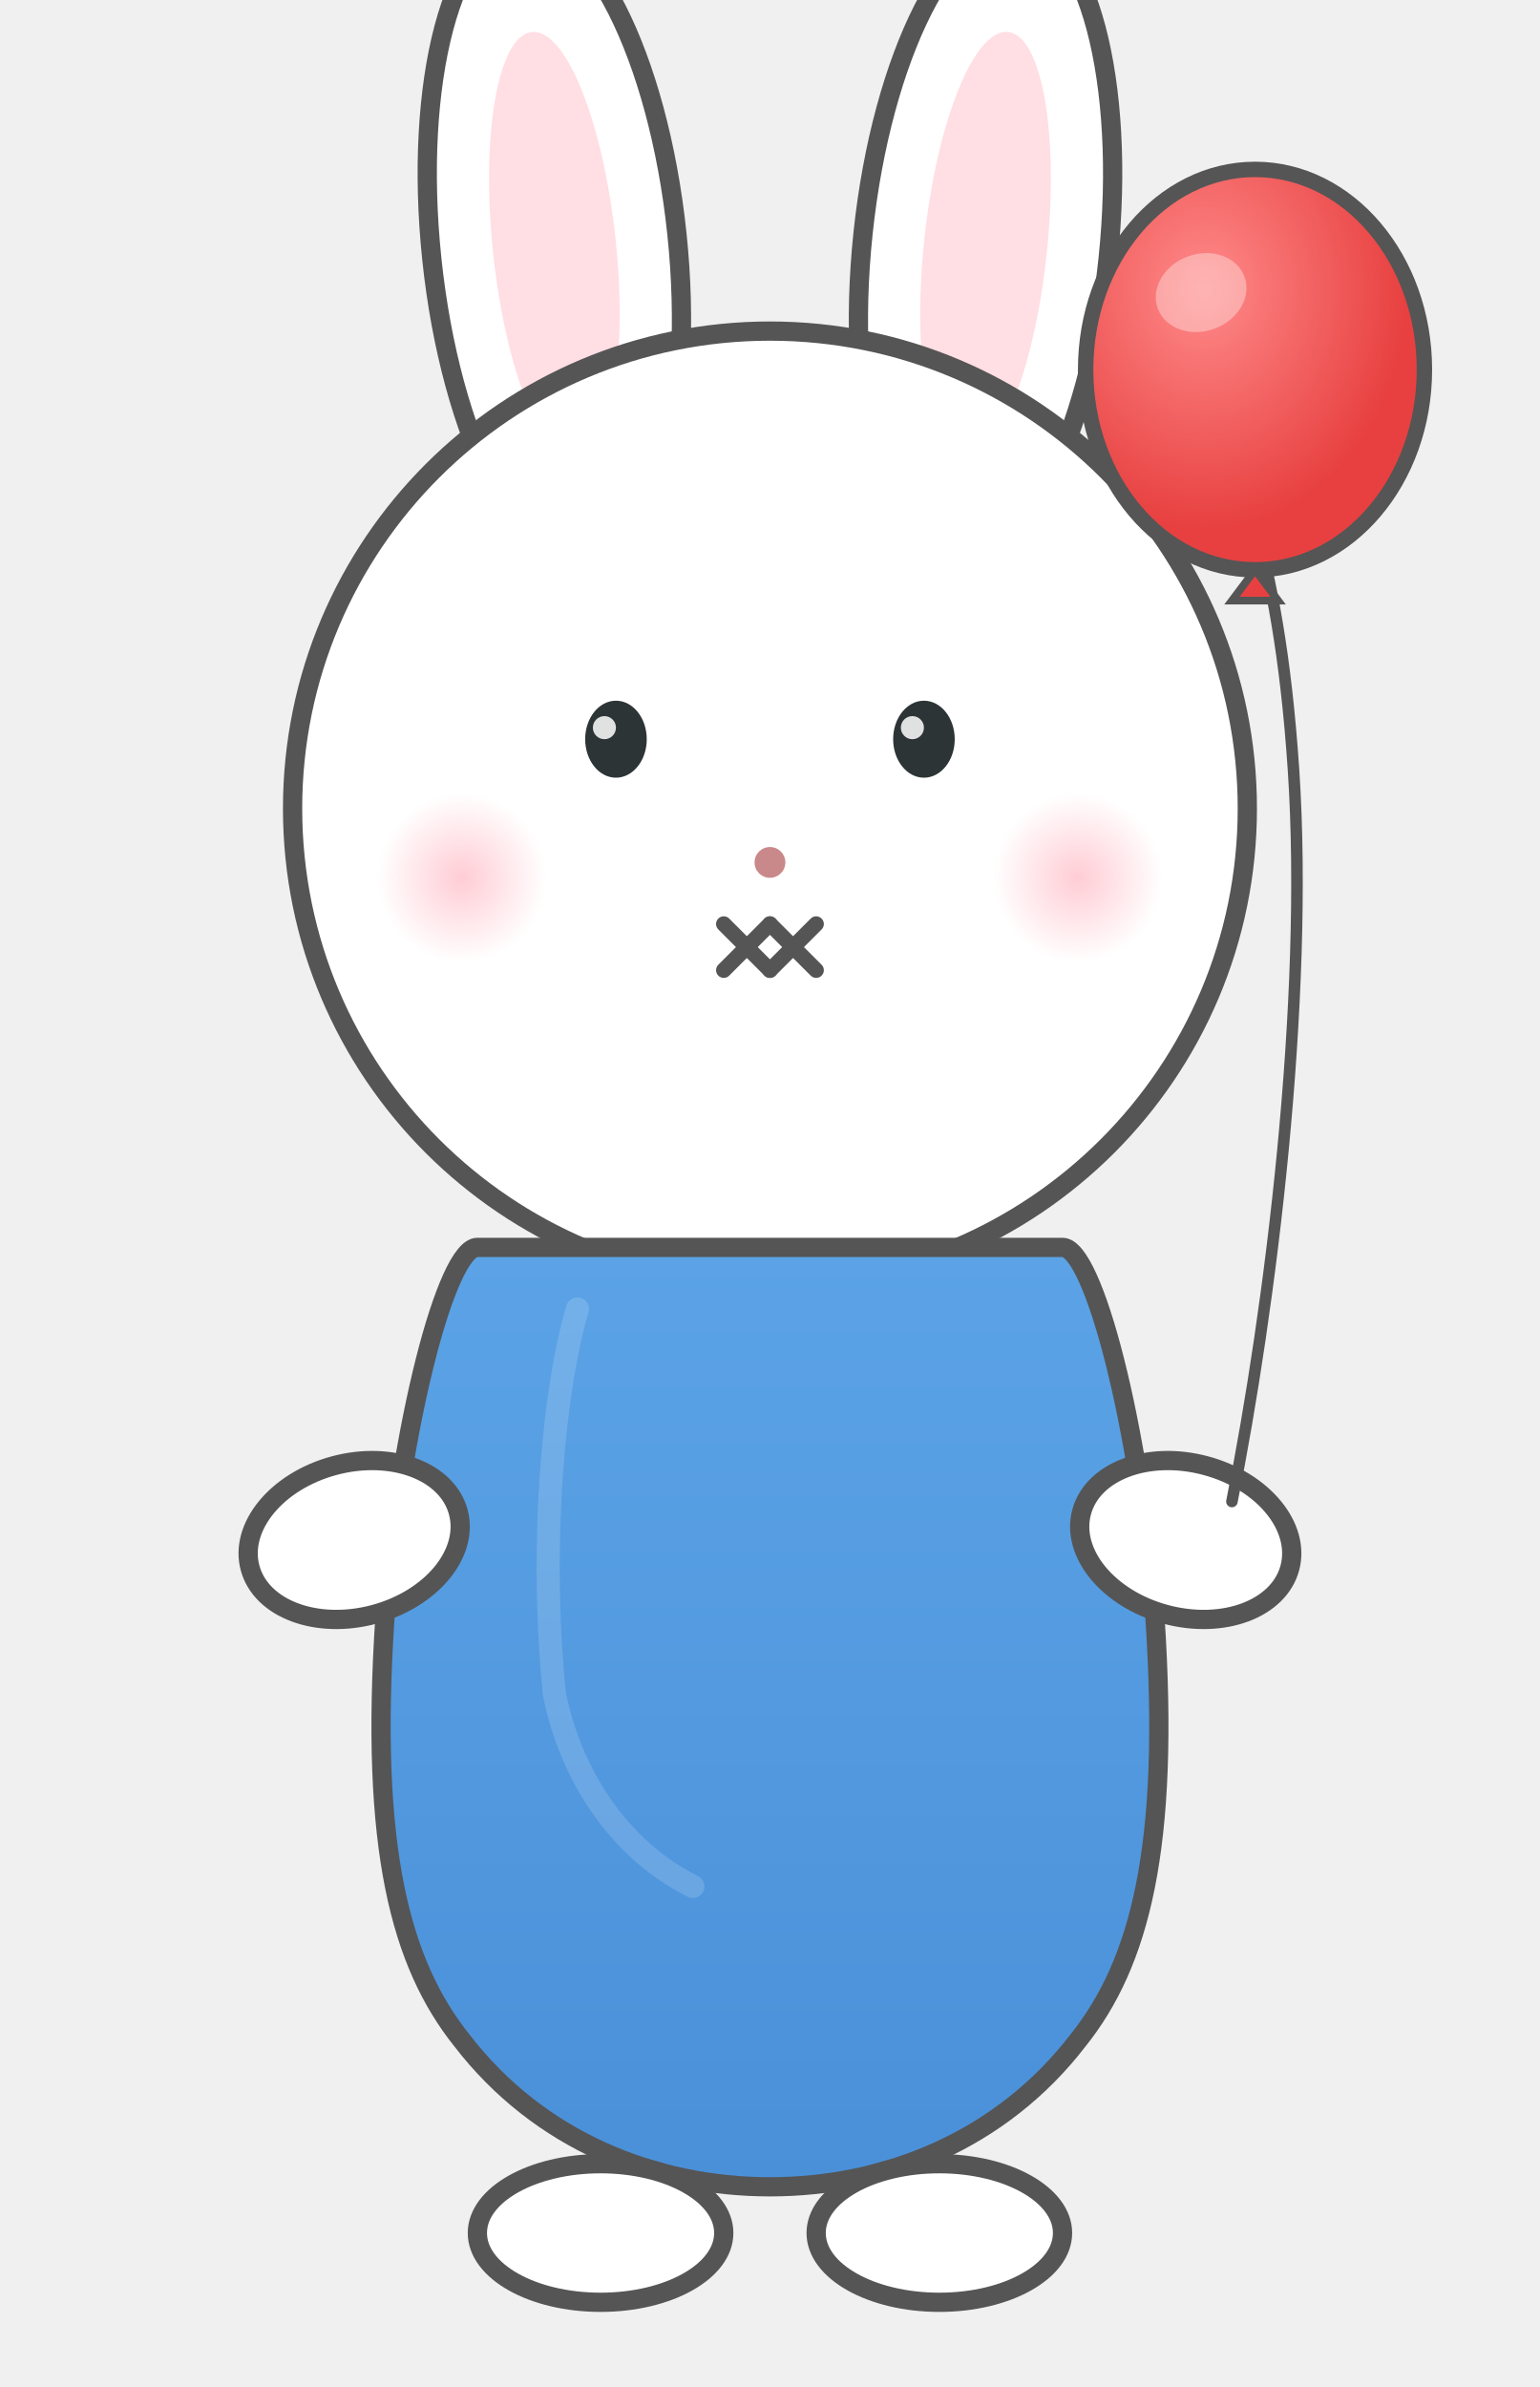
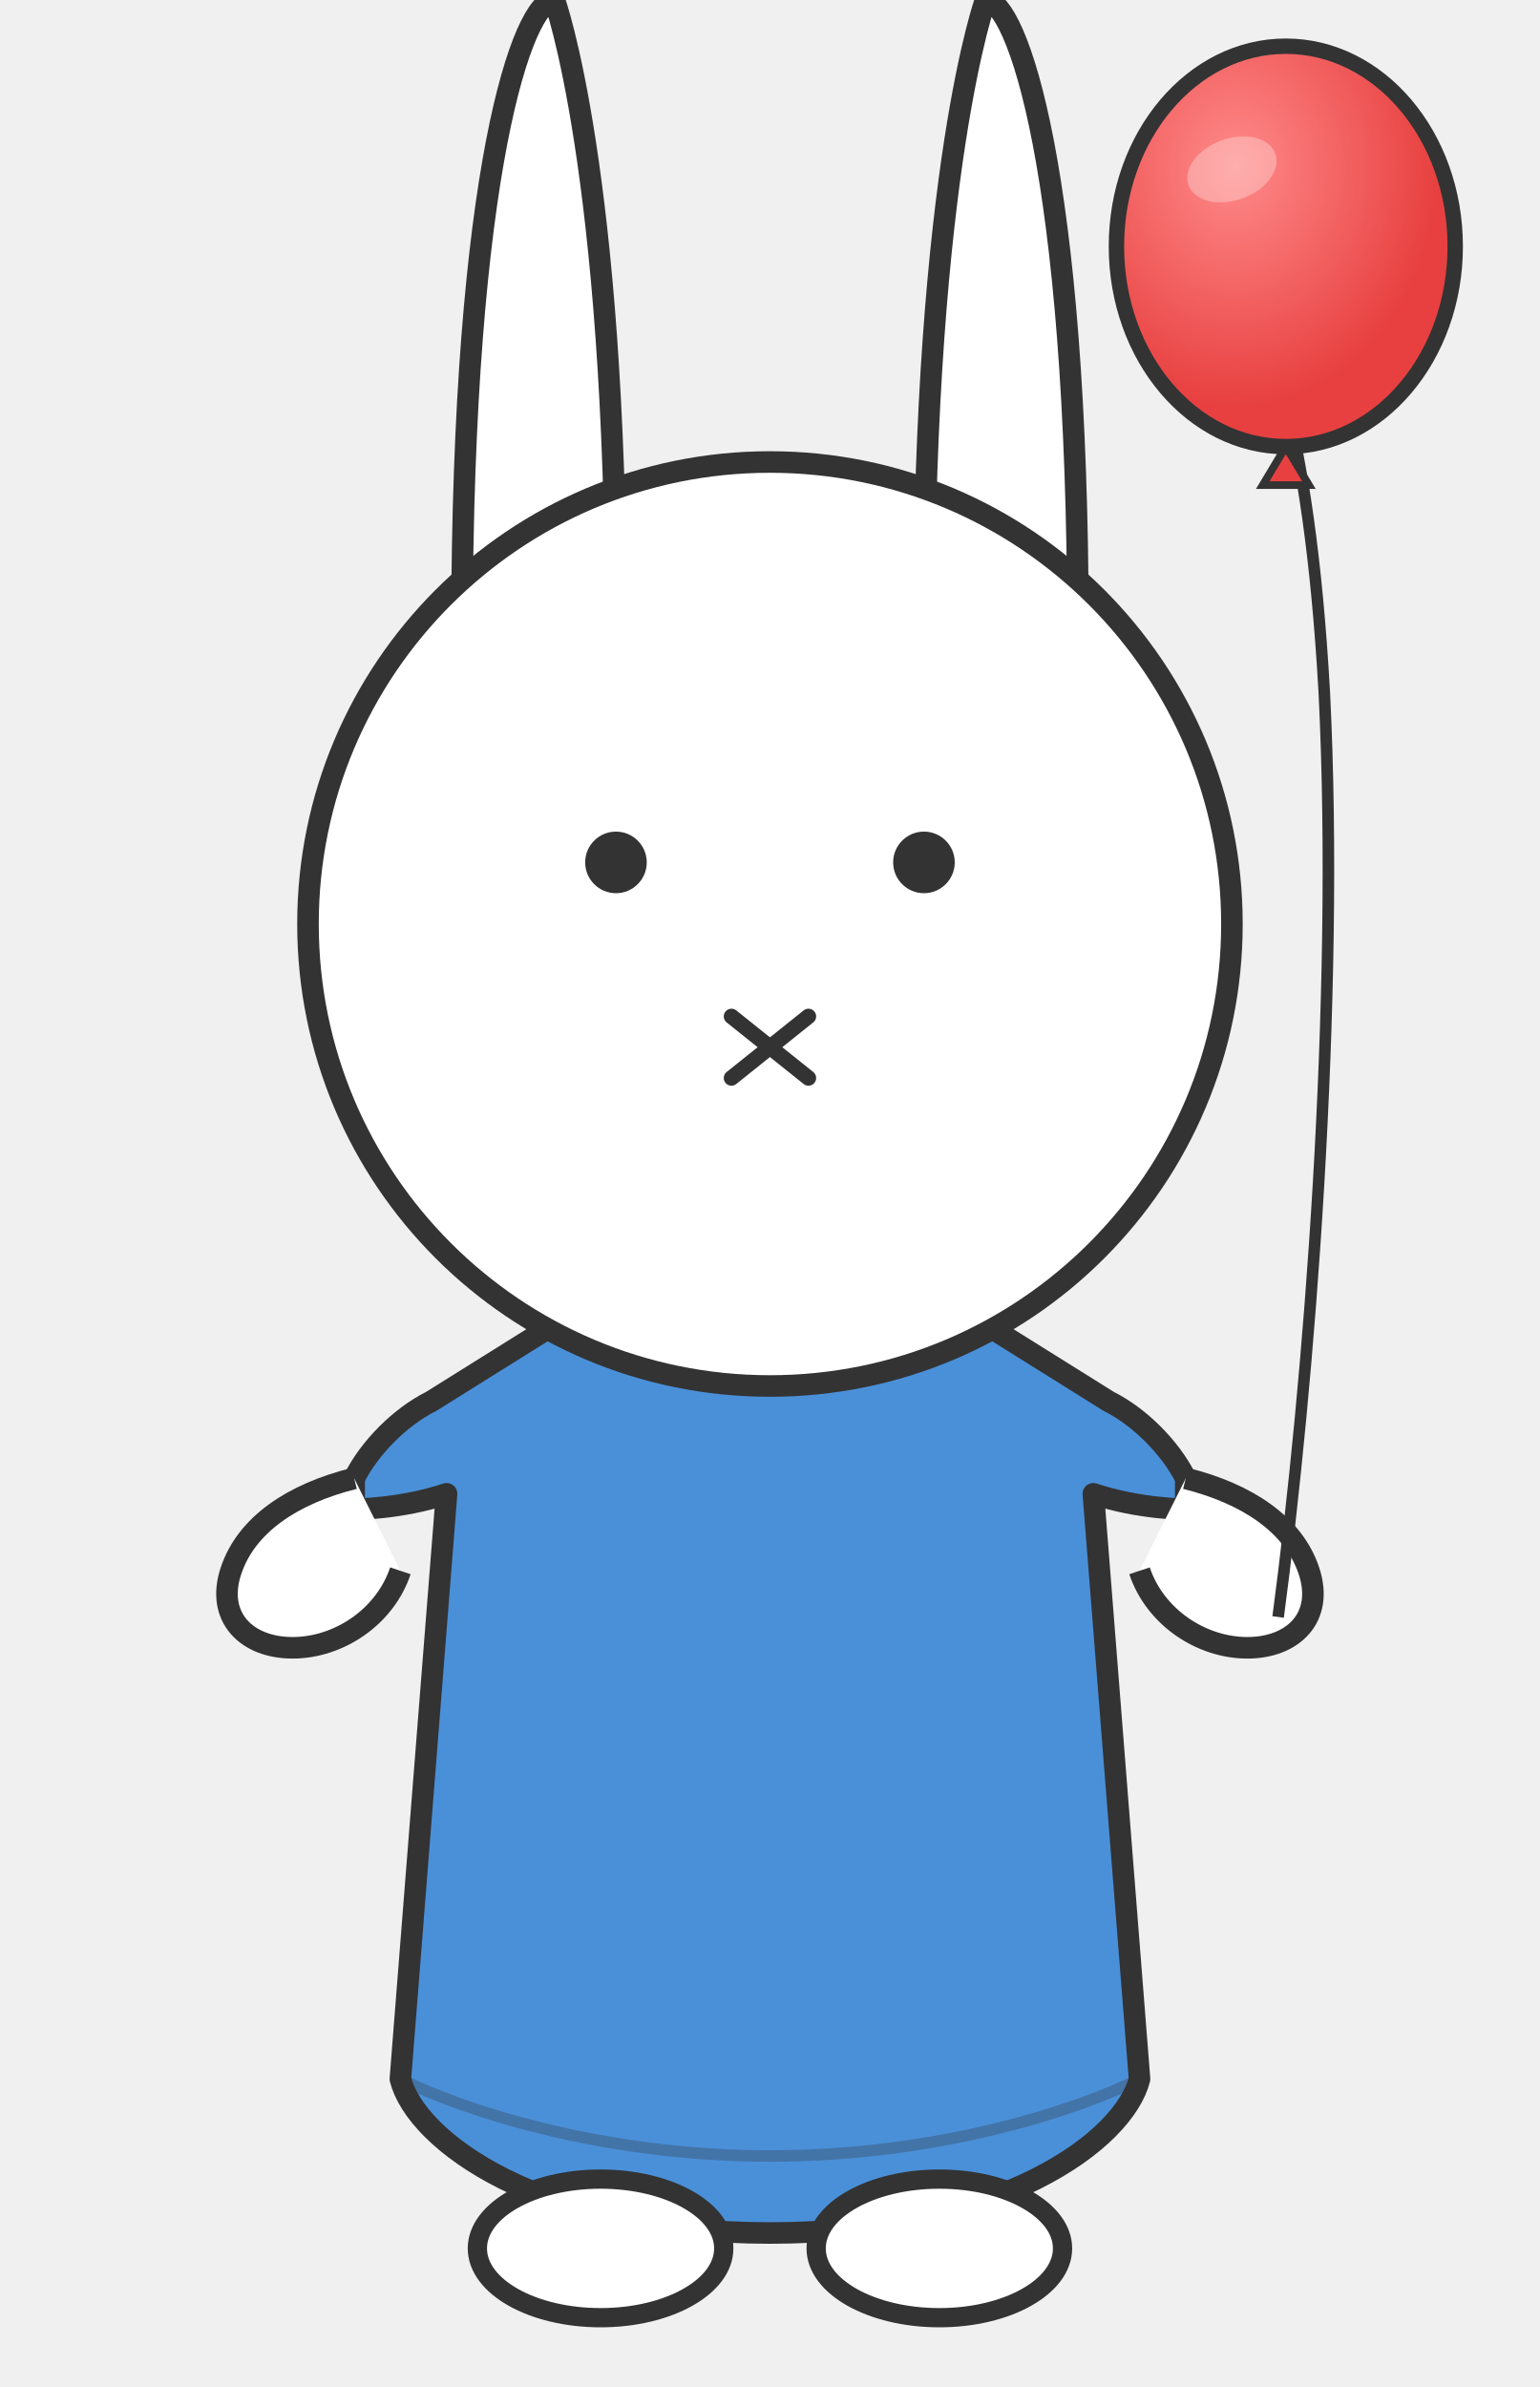
<svg xmlns="http://www.w3.org/2000/svg" viewBox="0 0 200 310">
  <defs>
-     <radialGradient id="bL" cx="0.5" cy="0.5" r="0.5">
-       <stop offset="0%" stop-color="#FF9AAA" stop-opacity="0.5" />
-       <stop offset="100%" stop-color="#FF9AAA" stop-opacity="0" />
-     </radialGradient>
-     <linearGradient id="dress" x1="0" y1="0" x2="0" y2="1">
-       <stop offset="0%" stop-color="#5BA3E6" />
-       <stop offset="100%" stop-color="#4A90D9" />
-     </linearGradient>
-     <radialGradient id="balloon" cx="0.35" cy="0.3" r="0.6">
+     <radialGradient id="bl" cx="0.35" cy="0.3" r="0.6">
      <stop offset="0%" stop-color="#FF8A8A" />
      <stop offset="100%" stop-color="#E84040" />
    </radialGradient>
  </defs>
-   <ellipse cx="72" cy="32" rx="16" ry="42" fill="#FFF" stroke="#555" stroke-width="2.5" transform="rotate(-6,72,32)" />
-   <ellipse cx="72" cy="32" rx="8" ry="28" fill="#FFD0D9" transform="rotate(-6,72,32)" opacity="0.7" />
-   <ellipse cx="128" cy="32" rx="16" ry="42" fill="#FFF" stroke="#555" stroke-width="2.5" transform="rotate(6,128,32)" />
-   <ellipse cx="128" cy="32" rx="8" ry="28" fill="#FFD0D9" transform="rotate(6,128,32)" opacity="0.7" />
-   <circle cx="100" cy="105" r="62" fill="#FFF" stroke="#555" stroke-width="2.5" />
-   <ellipse cx="80" cy="96" rx="4" ry="5" fill="#2D3436" />
-   <circle cx="78.5" cy="94.5" r="1.5" fill="#FFF" opacity="0.85" />
-   <ellipse cx="120" cy="96" rx="4" ry="5" fill="#2D3436" />
-   <circle cx="118.5" cy="94.5" r="1.5" fill="#FFF" opacity="0.85" />
-   <circle cx="60" cy="114" r="11" fill="url(#bL)" />
-   <circle cx="140" cy="114" r="11" fill="url(#bL)" />
-   <circle cx="100" cy="112" r="2" fill="#C9888A" />
-   <line x1="94" y1="120" x2="100" y2="126" stroke="#555" stroke-width="2" stroke-linecap="round" />
-   <line x1="106" y1="120" x2="100" y2="126" stroke="#555" stroke-width="2" stroke-linecap="round" />
-   <line x1="94" y1="126" x2="100" y2="120" stroke="#555" stroke-width="2" stroke-linecap="round" />
-   <line x1="106" y1="126" x2="100" y2="120" stroke="#555" stroke-width="2" stroke-linecap="round" />
-   <path d="M62,162 C58,162 52,185 50,210 C48,240 52,255 60,265 C70,278 85,284 100,284 C115,284 130,278 140,265 C148,255 152,240 150,210 C148,185 142,162 138,162 Z" fill="url(#dress)" stroke="#555" stroke-width="2.5" />
-   <path d="M75,170 C72,180 70,200 72,220 C74,230 80,240 90,245" fill="none" stroke="#FFF" stroke-width="3" opacity="0.15" stroke-linecap="round" />
-   <ellipse cx="46" cy="200" rx="14" ry="10" fill="#FFF" stroke="#555" stroke-width="2.5" transform="rotate(-15,46,200)" />
-   <ellipse cx="154" cy="200" rx="14" ry="10" fill="#FFF" stroke="#555" stroke-width="2.5" transform="rotate(15,154,200)" />
-   <ellipse cx="78" cy="290" rx="16" ry="9" fill="#FFF" stroke="#555" stroke-width="2.5" />
-   <ellipse cx="122" cy="290" rx="16" ry="9" fill="#FFF" stroke="#555" stroke-width="2.5" />
-   <path d="M160,195 C165,170 170,130 168,100 C167,85 165,75 163,68" fill="none" stroke="#555" stroke-width="1.5" stroke-linecap="round" />
-   <ellipse cx="163" cy="48" rx="22" ry="26" fill="url(#balloon)" stroke="#555" stroke-width="2" />
-   <ellipse cx="156" cy="38" rx="6" ry="5" fill="#FFF" opacity="0.35" transform="rotate(-20,156,38)" />
-   <polygon points="163,74 160,78 166,78" fill="#E84040" stroke="#555" stroke-width="1" />
+   <path d="M80,82 C80,22 72,0 72,0 C68,0 60,22 60,82" fill="#FFF" stroke="#333" stroke-width="2.8" stroke-linejoin="round" />
+   <path d="M120,82 C120,22 128,0 128,0 C132,0 140,22 140,82" fill="#FFF" stroke="#333" stroke-width="2.8" stroke-linejoin="round" />
+   <path d="M 78,170 L 72,172 L 56,182 C 52,184 48,188 46,192 L 46,196 C 46,196 52,196 58,194 L 52,270 C 54,278 70,290 100,290 C 130,290 146,278 148,270 L 142,194 C 148,196 154,196 154,196 L 154,192 C 152,188 148,184 144,182 L 128,172 L 122,170 Z" fill="#4A90D9" stroke="#333" stroke-width="2.8" stroke-linejoin="round" />
+   <path d="M78,170 C85,175 95,177 100,177 C105,177 115,175 122,170" fill="none" stroke="#333" stroke-width="2" stroke-linecap="round" />
+   <path d="M46,192 C38,194 32,198 30,204 C28,210 32,214 38,214 C44,214 50,210 52,204" fill="#FFF" stroke="#333" stroke-width="2.8" stroke-linejoin="round" />
+   <path d="M154,192 C162,194 168,198 170,204 C172,210 168,214 162,214 C156,214 150,210 148,204" fill="#FFF" stroke="#333" stroke-width="2.8" stroke-linejoin="round" />
+   <path d="M52,270 C60,274 78,280 100,280 C122,280 140,274 148,270" fill="none" stroke="#333" stroke-width="1.5" opacity="0.3" />
+   <ellipse cx="78" cy="292" rx="16" ry="9" fill="#FFF" stroke="#333" stroke-width="2.5" />
+   <ellipse cx="122" cy="292" rx="16" ry="9" fill="#FFF" stroke="#333" stroke-width="2.5" />
+   <circle cx="100" cy="120" r="60" fill="#FFF" stroke="#333" stroke-width="2.8" />
+   <circle cx="80" cy="112" r="4" fill="#333" />
+   <circle cx="120" cy="112" r="4" fill="#333" />
+   <line x1="95" y1="132" x2="105" y2="140" stroke="#333" stroke-width="2" stroke-linecap="round" />
+   <line x1="105" y1="132" x2="95" y2="140" stroke="#333" stroke-width="2" stroke-linecap="round" />
+   <path d="M166,210 C170,180 174,130 172,90 C171,72 169,60 167,52" fill="none" stroke="#333" stroke-width="1.5" />
+   <ellipse cx="167" cy="32" rx="22" ry="26" fill="url(#bl)" stroke="#333" stroke-width="2" />
+   <ellipse cx="160" cy="22" rx="6" ry="4" fill="#FFF" opacity="0.3" transform="rotate(-20,160,22)" />
+   <polygon points="167,58 164,63 170,63" fill="#E84040" stroke="#333" stroke-width="1" />
</svg>
